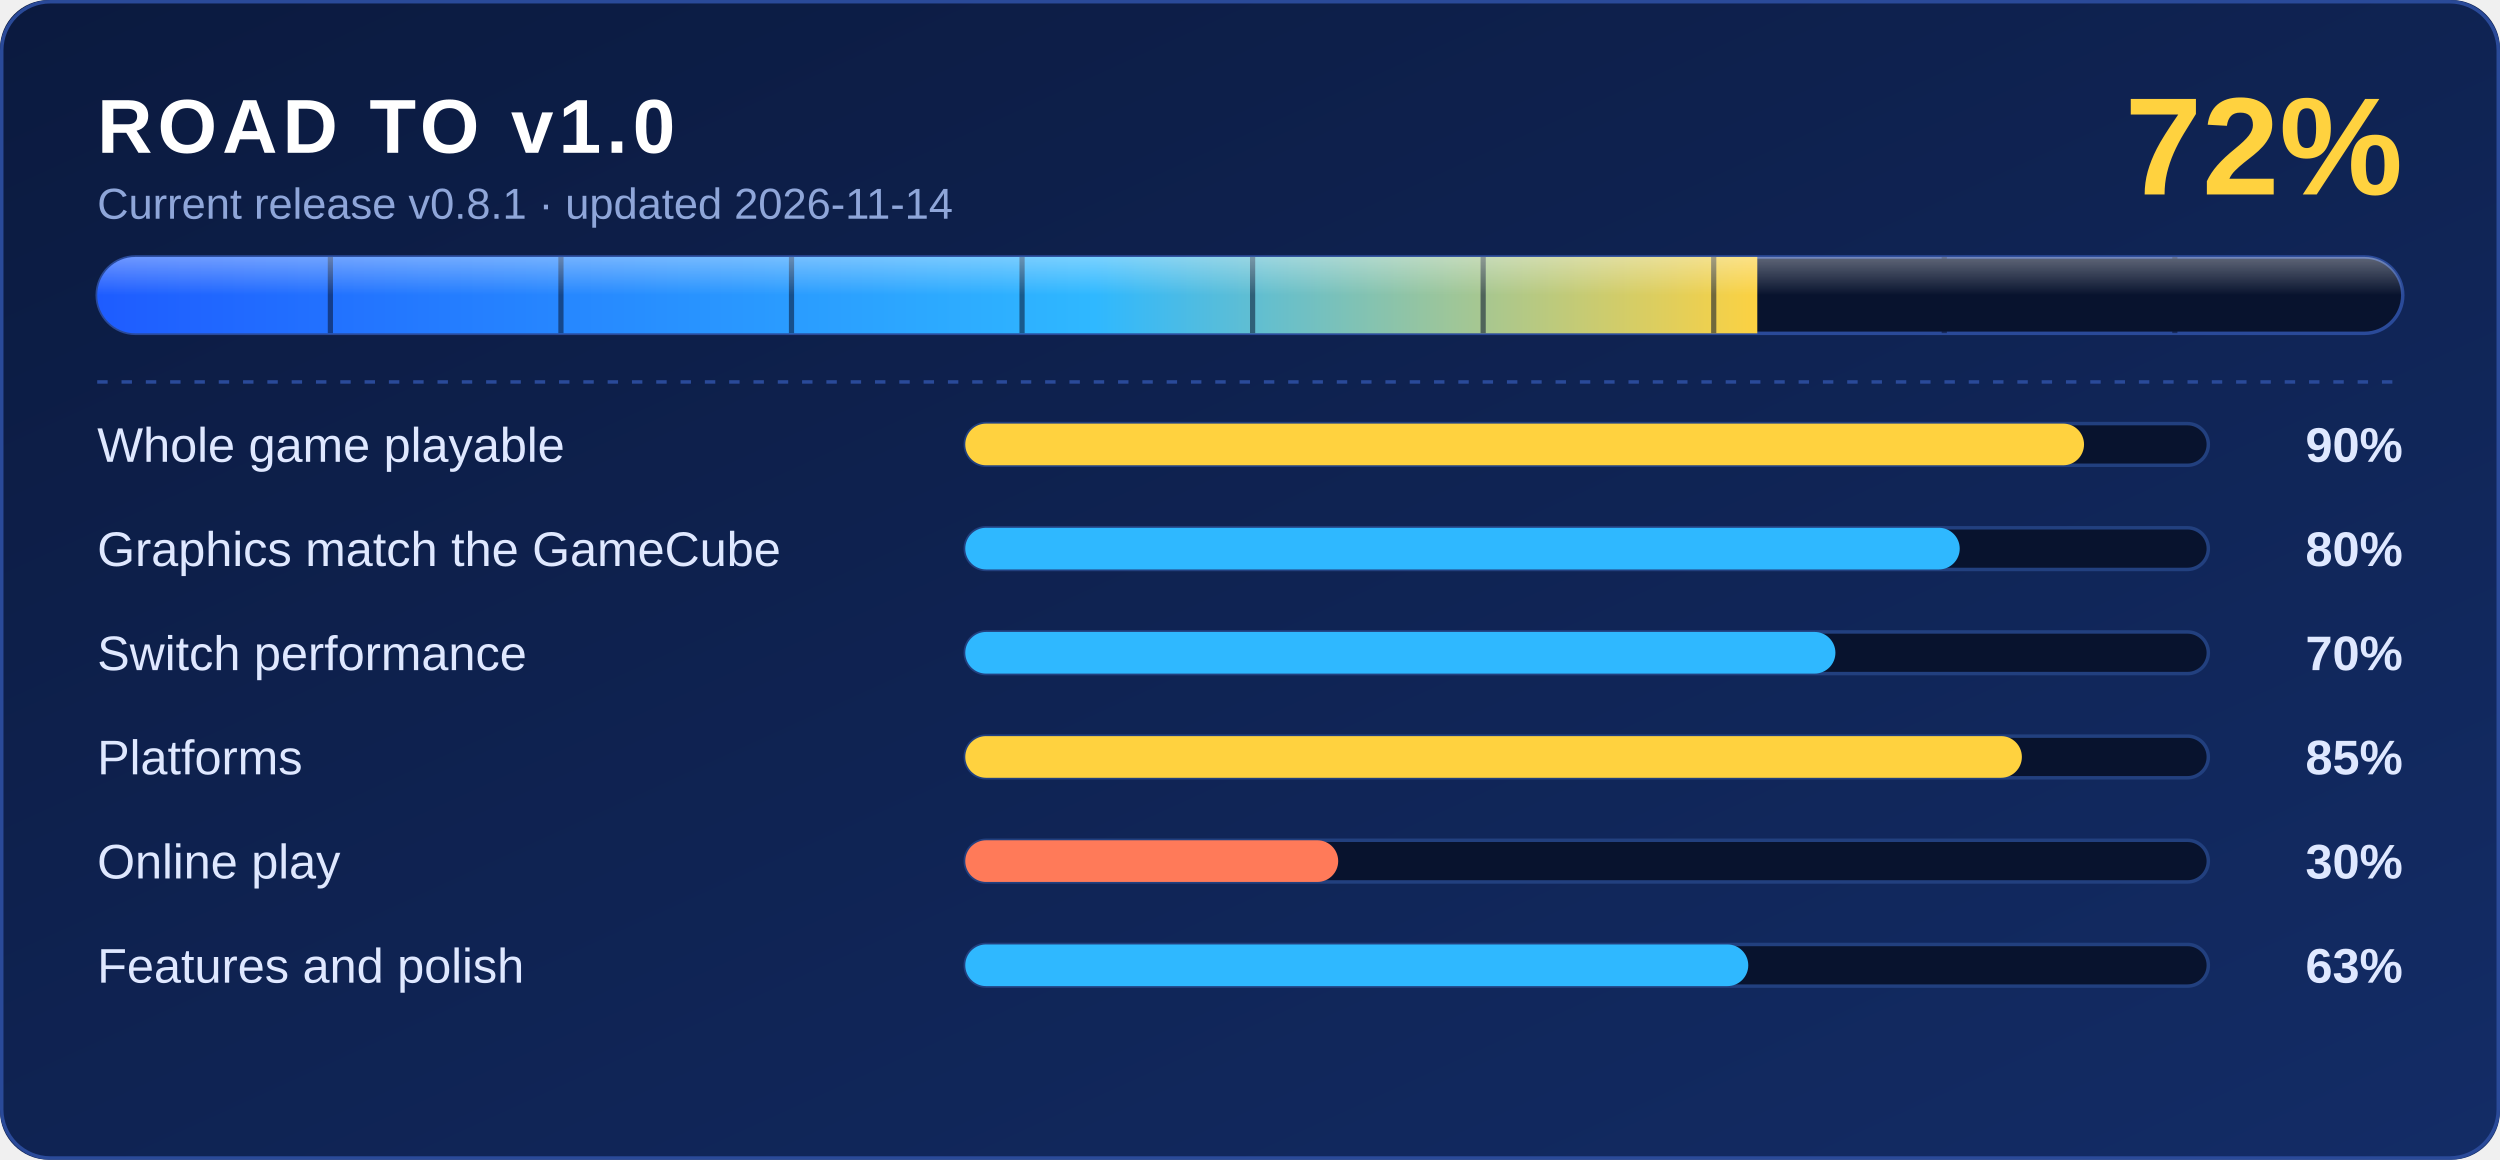
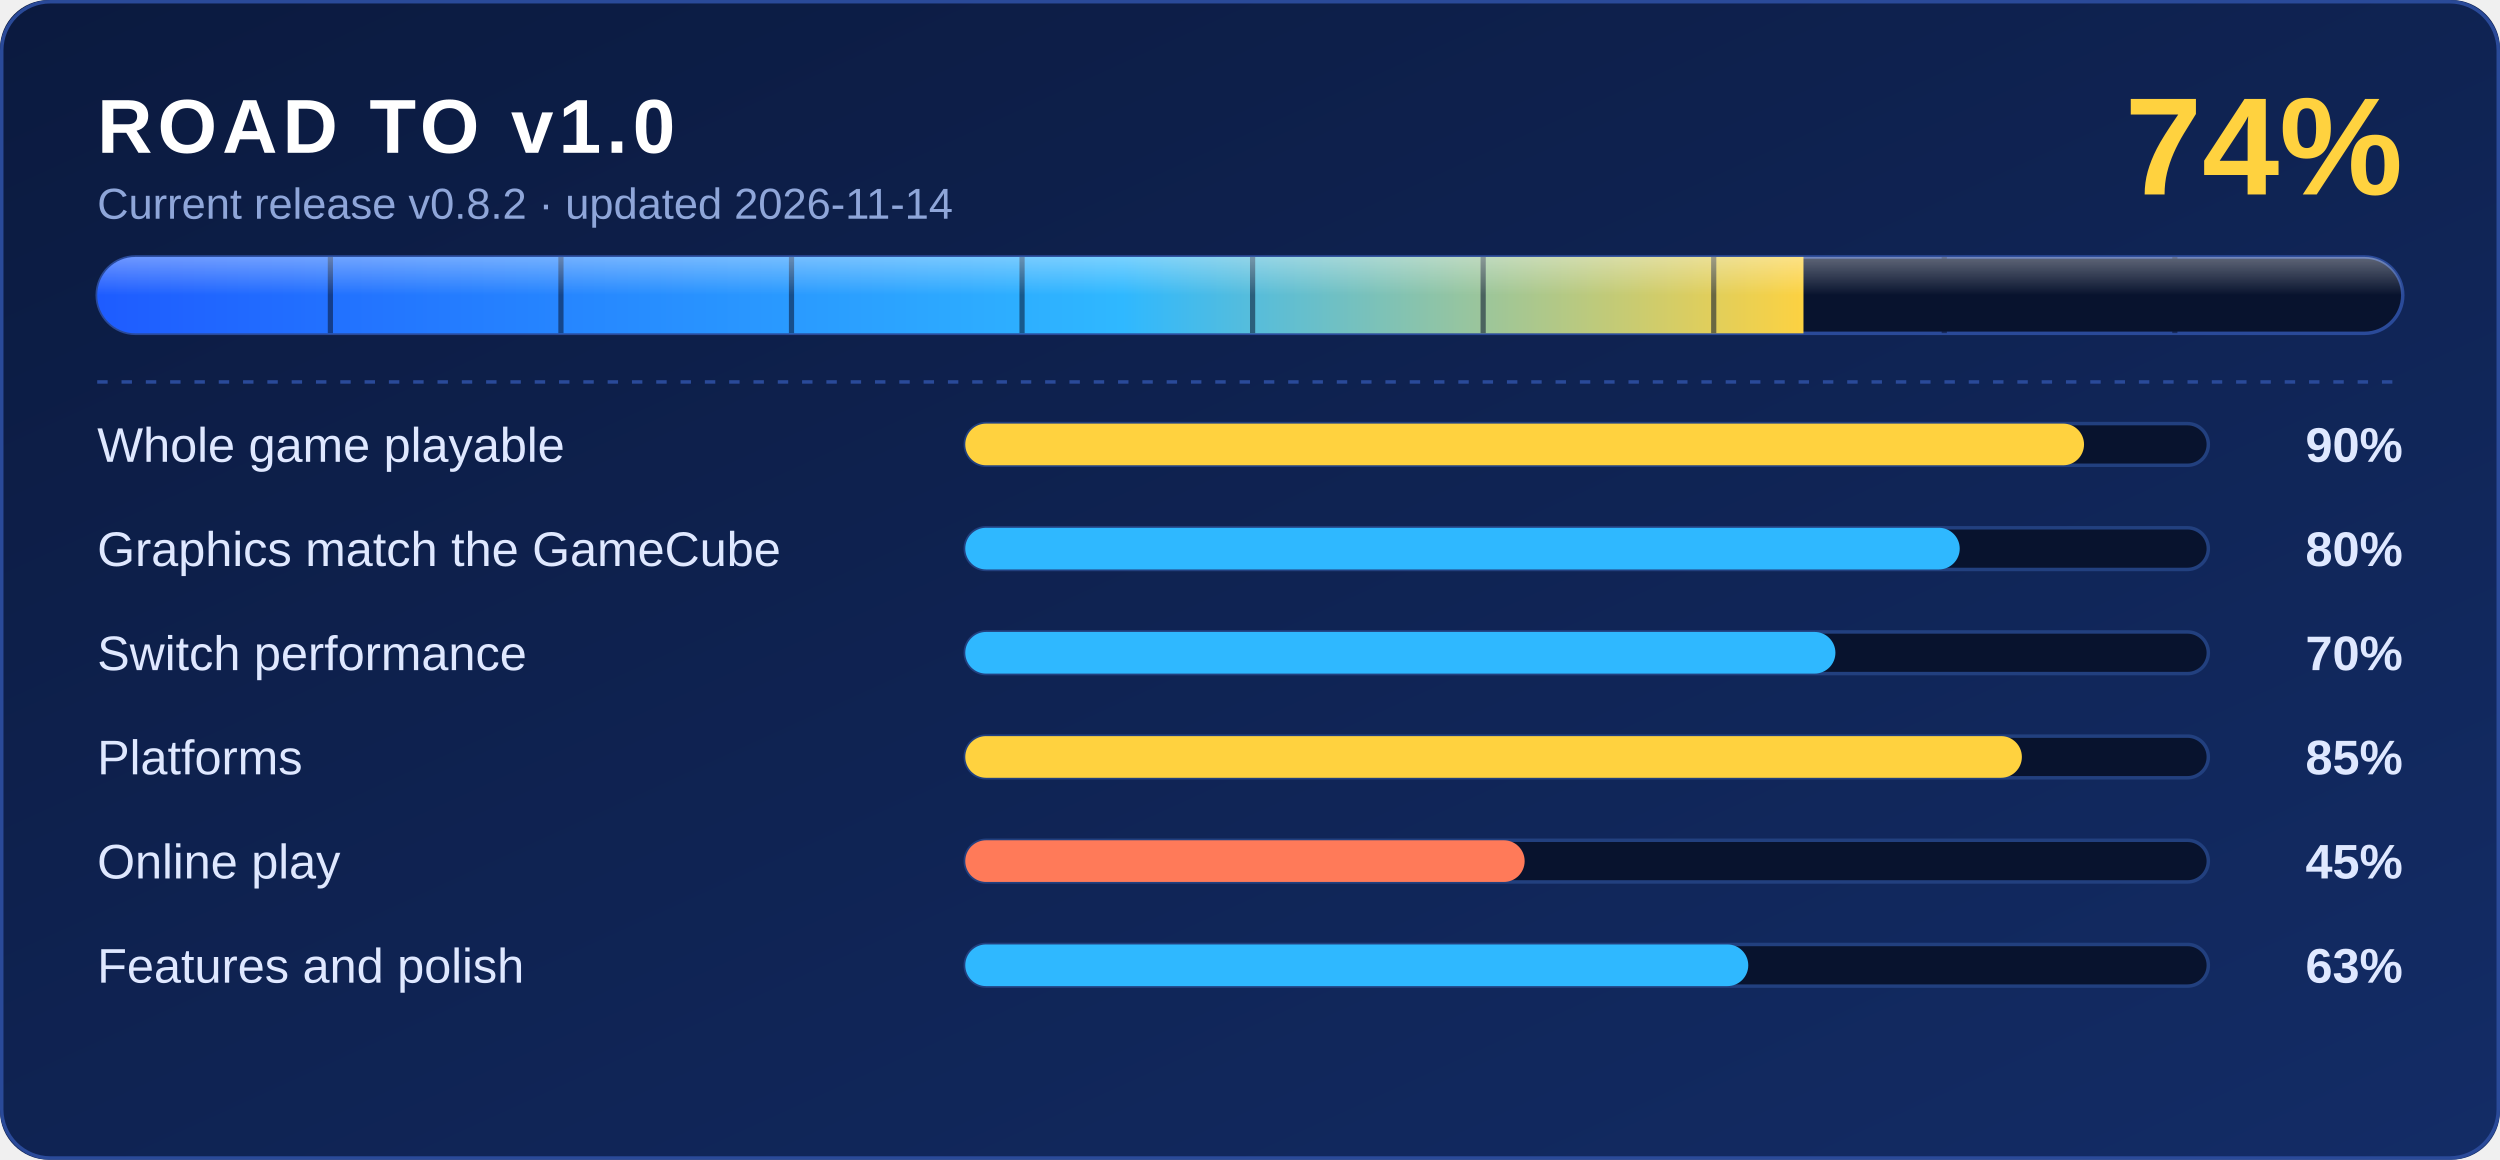
- <svg xmlns="http://www.w3.org/2000/svg" width="720" height="334" viewBox="0 0 720 334" role="img" aria-label="Road to v1.0: 72% done">
+ <svg xmlns="http://www.w3.org/2000/svg" width="720" height="334" viewBox="0 0 720 334" role="img" aria-label="Road to v1.0: 74% done">
  <defs>
    <linearGradient id="bg" x1="0" y1="0" x2="1" y2="1">
      <stop offset="0" stop-color="#0b1a3f" />
      <stop offset="1" stop-color="#132c66" />
    </linearGradient>
    <linearGradient id="fill" x1="0" y1="0" x2="1" y2="0">
      <stop offset="0" stop-color="#1e5bff" />
      <stop offset="0.6" stop-color="#2fb8ff" />
      <stop offset="1" stop-color="#ffd23f" />
    </linearGradient>
    <linearGradient id="shine" x1="0" y1="0" x2="0" y2="1">
      <stop offset="0" stop-color="#fff" stop-opacity="0.35" />
      <stop offset="0.5" stop-color="#fff" stop-opacity="0" />
    </linearGradient>
    <clipPath id="barclip">
      <rect x="28" y="74" width="664" height="22" rx="11" />
    </clipPath>
  </defs>
  <rect width="720" height="334" rx="14" fill="url(#bg)" />
  <rect x="0.5" y="0.5" width="719" height="333" rx="14" fill="none" stroke="#2a4a99" />
  <g font-family="'Segoe UI', -apple-system, 'Helvetica Neue', Arial, sans-serif">
    <text x="28" y="44" fill="#ffffff" font-size="22" font-weight="700" letter-spacing="1.5">ROAD TO v1.0</text>
-     <text x="28" y="63" fill="#8fa6d9" font-size="12.5">Current release v0.8.1 · updated 2026-11-14</text>
-     <text x="692" y="56" fill="#ffd23f" font-size="40" font-weight="800" text-anchor="end">72%</text>
+     <text x="28" y="63" fill="#8fa6d9" font-size="12.5">Current release v0.8.2 · updated 2026-11-14</text>
+     <text x="692" y="56" fill="#ffd23f" font-size="40" font-weight="800" text-anchor="end">74%</text>
    <rect x="28" y="74" width="664" height="22" rx="11" fill="#08132e" stroke="#2a4a99" />
    <g clip-path="url(#barclip)">
-       <rect x="28" y="74" width="478.1" height="22" fill="url(#fill)" />
+       <rect x="28" y="74" width="491.4" height="22" fill="url(#fill)" />
      <rect x="94.4" y="74" width="1.5" height="22" fill="#08132e" opacity="0.55" />
      <rect x="160.8" y="74" width="1.5" height="22" fill="#08132e" opacity="0.55" />
      <rect x="227.2" y="74" width="1.5" height="22" fill="#08132e" opacity="0.55" />
      <rect x="293.6" y="74" width="1.5" height="22" fill="#08132e" opacity="0.55" />
      <rect x="360.0" y="74" width="1.5" height="22" fill="#08132e" opacity="0.55" />
      <rect x="426.4" y="74" width="1.5" height="22" fill="#08132e" opacity="0.55" />
      <rect x="492.8" y="74" width="1.5" height="22" fill="#08132e" opacity="0.55" />
      <rect x="559.2" y="74" width="1.5" height="22" fill="#08132e" opacity="0.55" />
      <rect x="625.6" y="74" width="1.5" height="22" fill="#08132e" opacity="0.55" />
      <rect x="28" y="74" width="664" height="22" fill="url(#shine)" />
    </g>
    <line x1="28" y1="110" x2="692" y2="110" stroke="#2a4a99" stroke-dasharray="3 4" />
    <text x="28" y="133" fill="#dfe8ff" font-size="14">Whole game playable</text>
    <rect x="278" y="122" width="358" height="12" rx="6" fill="#08132e" stroke="#22407f" />
    <rect x="278" y="122" width="322.2" height="12" rx="6" fill="#ffd23f" />
    <text x="692" y="133" fill="#dfe8ff" font-size="14" font-weight="600" text-anchor="end">90%</text>
    <text x="28" y="163" fill="#dfe8ff" font-size="14">Graphics match the GameCube</text>
    <rect x="278" y="152" width="358" height="12" rx="6" fill="#08132e" stroke="#22407f" />
    <rect x="278" y="152" width="286.4" height="12" rx="6" fill="#2fb8ff" />
    <text x="692" y="163" fill="#dfe8ff" font-size="14" font-weight="600" text-anchor="end">80%</text>
    <text x="28" y="193" fill="#dfe8ff" font-size="14">Switch performance</text>
    <rect x="278" y="182" width="358" height="12" rx="6" fill="#08132e" stroke="#22407f" />
    <rect x="278" y="182" width="250.6" height="12" rx="6" fill="#2fb8ff" />
    <text x="692" y="193" fill="#dfe8ff" font-size="14" font-weight="600" text-anchor="end">70%</text>
    <text x="28" y="223" fill="#dfe8ff" font-size="14">Platforms</text>
    <rect x="278" y="212" width="358" height="12" rx="6" fill="#08132e" stroke="#22407f" />
    <rect x="278" y="212" width="304.3" height="12" rx="6" fill="#ffd23f" />
    <text x="692" y="223" fill="#dfe8ff" font-size="14" font-weight="600" text-anchor="end">85%</text>
    <text x="28" y="253" fill="#dfe8ff" font-size="14">Online play</text>
    <rect x="278" y="242" width="358" height="12" rx="6" fill="#08132e" stroke="#22407f" />
-     <rect x="278" y="242" width="107.4" height="12" rx="6" fill="#ff7a59" />
-     <text x="692" y="253" fill="#dfe8ff" font-size="14" font-weight="600" text-anchor="end">30%</text>
+     <rect x="278" y="242" width="161.1" height="12" rx="6" fill="#ff7a59" />
+     <text x="692" y="253" fill="#dfe8ff" font-size="14" font-weight="600" text-anchor="end">45%</text>
    <text x="28" y="283" fill="#dfe8ff" font-size="14">Features and polish</text>
    <rect x="278" y="272" width="358" height="12" rx="6" fill="#08132e" stroke="#22407f" />
    <rect x="278" y="272" width="225.5" height="12" rx="6" fill="#2fb8ff" />
    <text x="692" y="283" fill="#dfe8ff" font-size="14" font-weight="600" text-anchor="end">63%</text>
  </g>
</svg>
